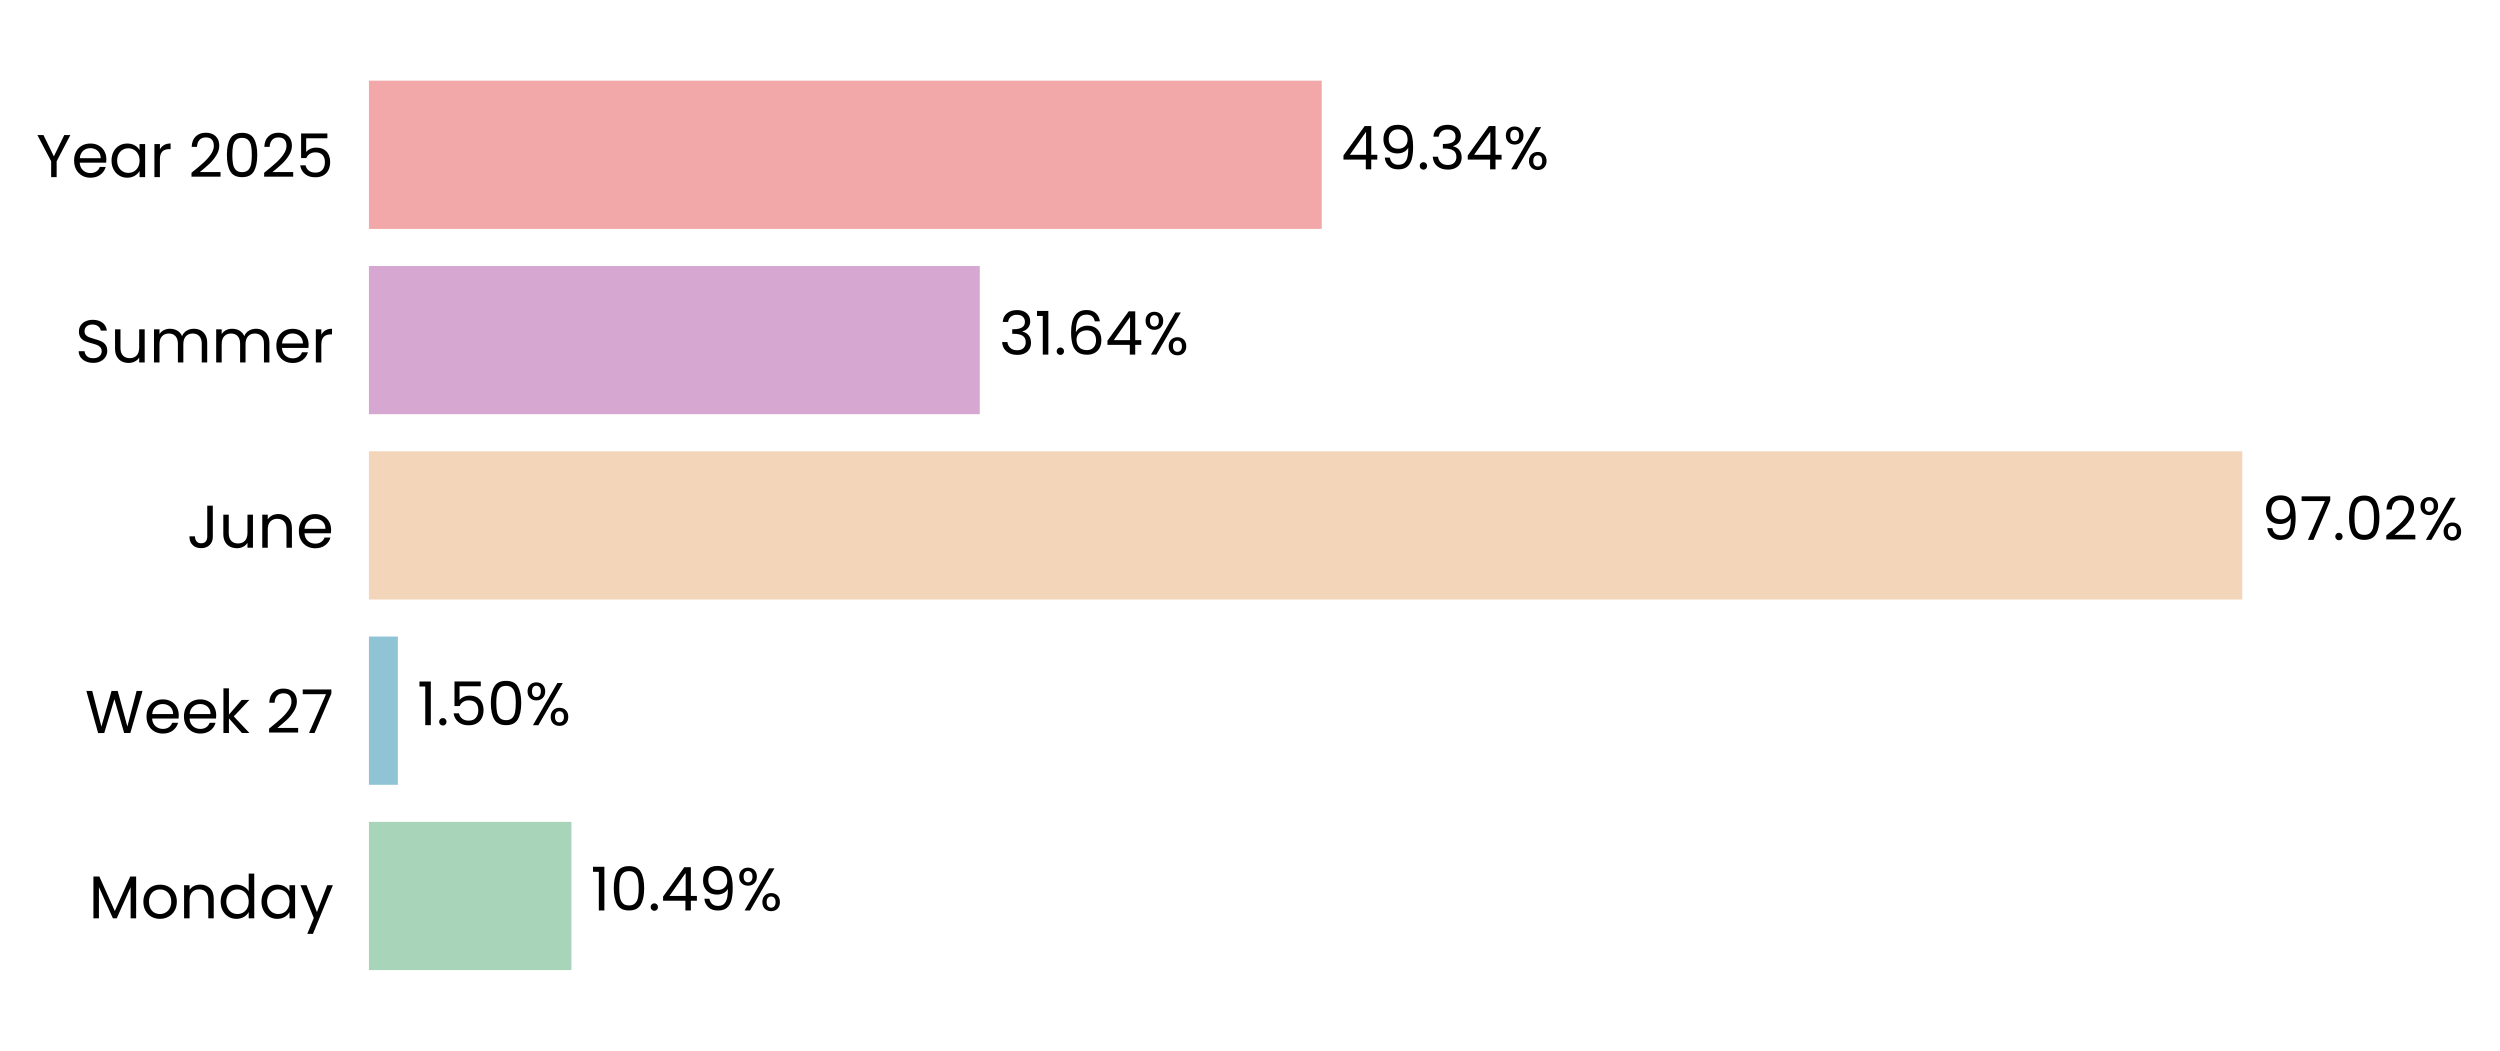
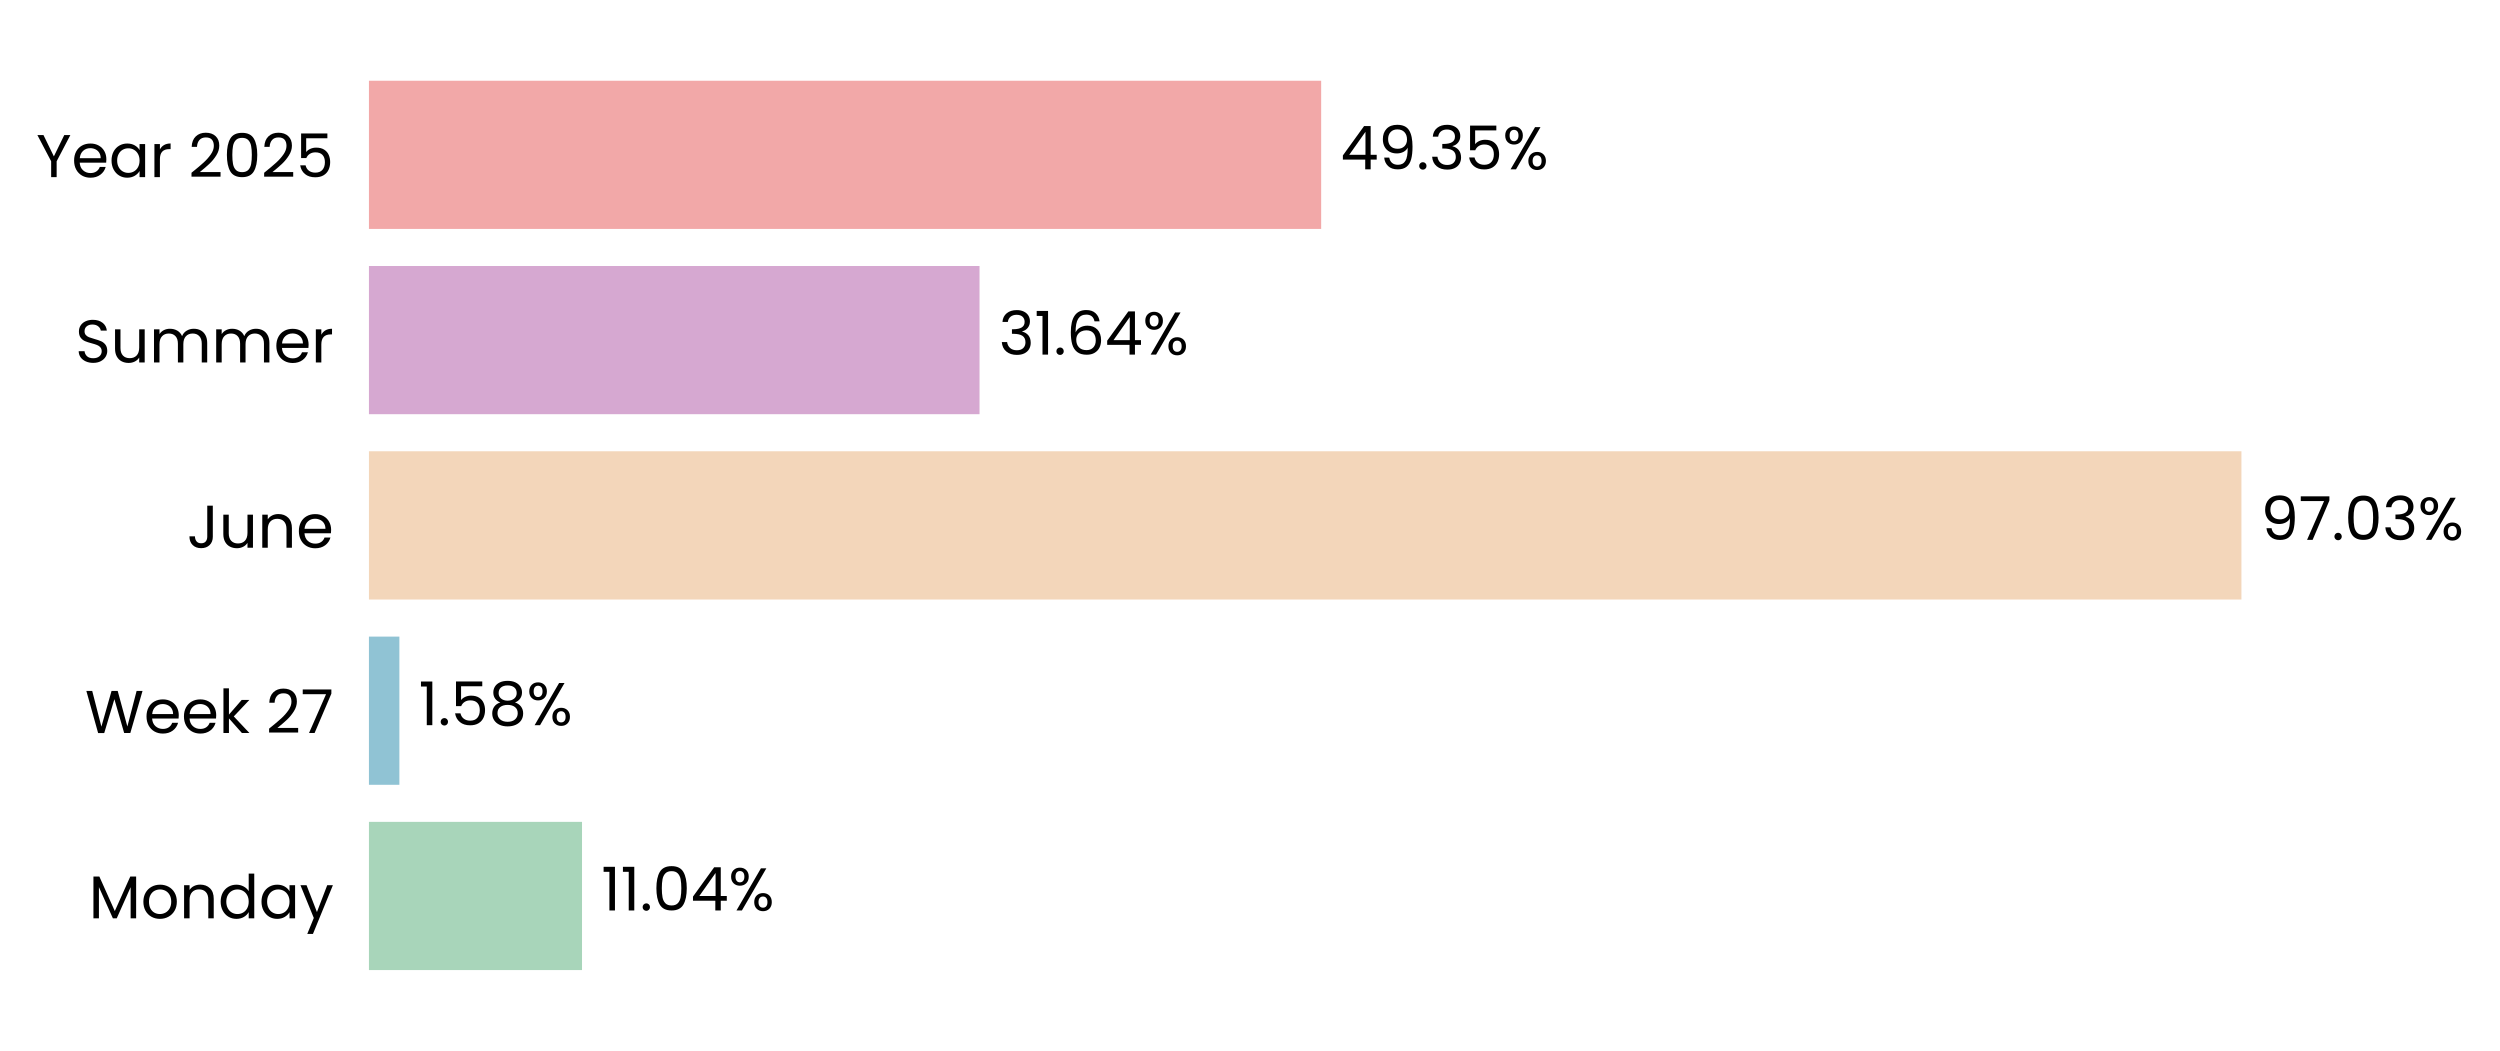
- <svg xmlns="http://www.w3.org/2000/svg" xmlns:xlink="http://www.w3.org/1999/xlink" width="496.774pt" height="208.8pt" viewBox="0 0 496.774 208.8" version="1.1">
+ <svg xmlns="http://www.w3.org/2000/svg" xmlns:xlink="http://www.w3.org/1999/xlink" width="496.766pt" height="208.8pt" viewBox="0 0 496.766 208.8" version="1.1">
  <defs>
    <style type="text/css">*{stroke-linejoin: round; stroke-linecap: butt}</style>
  </defs>
  <g id="figure_1">
    <g id="patch_1">
-       <path d="M 0 208.8  L 496.774 208.8  L 496.774 0  L 0 0  L 0 208.8  z " style="fill: none" />
+       <path d="M 0 208.8  L 496.766 208.8  L 496.766 0  L 0 0  L 0 208.8  z " style="fill: none" />
    </g>
    <g id="axes_1">
      <g id="patch_2">
-         <path d="M 73.311 201.6  L 457.01 201.6  L 457.01 7.2  L 73.311 7.2  L 73.311 201.6  z " style="fill: none" />
+         <path d="M 73.311 201.6  L 456.758 201.6  L 456.758 7.2  L 73.311 7.2  L 73.311 201.6  z " style="fill: none" />
      </g>
      <g id="patch_3">
-         <path d="M 73.311 192.764  L 113.546 192.764  L 113.546 163.309  L 73.311 163.309  z " clip-path="url(#pcc325c317a)" style="fill: #a8d5ba" />
+         <path d="M 73.311 192.764  L 115.65 192.764  L 115.65 163.309  L 73.311 163.309  z " clip-path="url(#p64cef258d1)" style="fill: #a8d5ba" />
      </g>
      <g id="patch_4">
-         <path d="M 73.311 155.945  L 79.059 155.945  L 79.059 126.491  L 73.311 126.491  z " clip-path="url(#pcc325c317a)" style="fill: #90c3d4" />
+         <path d="M 73.311 155.945  L 79.36 155.945  L 79.36 126.491  L 73.311 126.491  z " clip-path="url(#p64cef258d1)" style="fill: #90c3d4" />
      </g>
      <g id="patch_5">
-         <path d="M 73.311 119.127  L 445.561 119.127  L 445.561 89.673  L 73.311 89.673  z " clip-path="url(#pcc325c317a)" style="fill: #f3d6ba" />
+         <path d="M 73.311 119.127  L 445.387 119.127  L 445.387 89.673  L 73.311 89.673  z " clip-path="url(#p64cef258d1)" style="fill: #f3d6ba" />
      </g>
      <g id="patch_6">
-         <path d="M 73.311 82.309  L 194.697 82.309  L 194.697 52.855  L 73.311 52.855  z " clip-path="url(#pcc325c317a)" style="fill: #d6a8d1" />
+         <path d="M 73.311 82.309  L 194.64 82.309  L 194.64 52.855  L 73.311 52.855  z " clip-path="url(#p64cef258d1)" style="fill: #d6a8d1" />
      </g>
      <g id="patch_7">
-         <path d="M 73.311 45.491  L 262.643 45.491  L 262.643 16.036  L 73.311 16.036  z " clip-path="url(#pcc325c317a)" style="fill: #f2a8a8" />
+         <path d="M 73.311 45.491  L 262.524 45.491  L 262.524 16.036  L 73.311 16.036  z " clip-path="url(#p64cef258d1)" style="fill: #f2a8a8" />
      </g>
      <g id="matplotlib.axis_1">
        <g id="ytick_1">
          <g id="text_1">
            <g transform="translate(17.64187 182.4764) scale(0.12 -0.12)">
              <defs>
                <path id="Poppins-Regular-4d" d="M 5018 4429  L 5018 0  L 4435 0  L 4435 3302  L 2963 0  L 2554 0  L 1075 3309  L 1075 0  L 493 0  L 493 4429  L 1120 4429  L 2758 768  L 4397 4429  L 5018 4429  z " transform="scale(0.015625)" />
                <path id="Poppins-Regular-6f" d="M 2022 -58  Q 1530 -58 1130 166  Q 730 390 502 803  Q 275 1216 275 1760  Q 275 2298 508 2710  Q 742 3123 1145 3344  Q 1549 3565 2048 3565  Q 2547 3565 2950 3344  Q 3354 3123 3587 2713  Q 3821 2304 3821 1760  Q 3821 1216 3581 803  Q 3341 390 2931 166  Q 2522 -58 2022 -58  z M 2022 454  Q 2336 454 2611 601  Q 2886 749 3056 1043  Q 3226 1338 3226 1760  Q 3226 2182 3059 2476  Q 2893 2771 2624 2915  Q 2355 3059 2042 3059  Q 1722 3059 1456 2915  Q 1190 2771 1030 2476  Q 870 2182 870 1760  Q 870 1331 1027 1036  Q 1184 742 1446 598  Q 1709 454 2022 454  z " transform="scale(0.015625)" />
                <path id="Poppins-Regular-6e" d="M 2202 3571  Q 2842 3571 3238 3184  Q 3635 2797 3635 2067  L 3635 0  L 3059 0  L 3059 1984  Q 3059 2509 2796 2787  Q 2534 3066 2080 3066  Q 1619 3066 1347 2778  Q 1075 2490 1075 1939  L 1075 0  L 493 0  L 493 3507  L 1075 3507  L 1075 3008  Q 1248 3277 1545 3424  Q 1843 3571 2202 3571  z " transform="scale(0.015625)" />
                <path id="Poppins-Regular-64" d="M 275 1766  Q 275 2304 492 2710  Q 710 3117 1091 3341  Q 1472 3565 1946 3565  Q 2355 3565 2707 3376  Q 3059 3187 3245 2880  L 3245 4736  L 3834 4736  L 3834 0  L 3245 0  L 3245 659  Q 3072 346 2733 144  Q 2394 -58 1939 -58  Q 1472 -58 1091 172  Q 710 403 492 819  Q 275 1235 275 1766  z M 3245 1760  Q 3245 2157 3085 2451  Q 2925 2746 2653 2902  Q 2381 3059 2054 3059  Q 1728 3059 1459 2905  Q 1190 2752 1030 2457  Q 870 2163 870 1766  Q 870 1363 1030 1065  Q 1190 768 1459 611  Q 1728 454 2054 454  Q 2381 454 2653 611  Q 2925 768 3085 1065  Q 3245 1363 3245 1760  z " transform="scale(0.015625)" />
                <path id="Poppins-Regular-61" d="M 275 1766  Q 275 2304 492 2710  Q 710 3117 1091 3341  Q 1472 3565 1939 3565  Q 2400 3565 2739 3366  Q 3078 3168 3245 2867  L 3245 3507  L 3834 3507  L 3834 0  L 3245 0  L 3245 653  Q 3072 346 2729 144  Q 2387 -58 1933 -58  Q 1466 -58 1088 172  Q 710 403 492 819  Q 275 1235 275 1766  z M 3245 1760  Q 3245 2157 3085 2451  Q 2925 2746 2653 2902  Q 2381 3059 2054 3059  Q 1728 3059 1459 2905  Q 1190 2752 1030 2457  Q 870 2163 870 1766  Q 870 1363 1030 1065  Q 1190 768 1459 611  Q 1728 454 2054 454  Q 2381 454 2653 611  Q 2925 768 3085 1065  Q 3245 1363 3245 1760  z " transform="scale(0.015625)" />
                <path id="Poppins-Regular-79" d="M 3514 3507  L 1402 -1651  L 800 -1651  L 1491 38  L 77 3507  L 723 3507  L 1824 666  L 2912 3507  L 3514 3507  z " transform="scale(0.015625)" />
              </defs>
              <use xlink:href="#Poppins-Regular-4d" />
              <use xlink:href="#Poppins-Regular-6f" transform="translate(86.09999 0)" />
              <use xlink:href="#Poppins-Regular-6e" transform="translate(150.1 0)" />
              <use xlink:href="#Poppins-Regular-64" transform="translate(214.1 0)" />
              <use xlink:href="#Poppins-Regular-61" transform="translate(281.7 0)" />
              <use xlink:href="#Poppins-Regular-79" transform="translate(349.2999 0)" />
            </g>
          </g>
        </g>
        <g id="ytick_2">
          <g id="text_2">
            <g transform="translate(16.88437 145.6582) scale(0.12 -0.12)">
              <defs>
                <path id="Poppins-Regular-57" d="M 6099 4461  L 4806 0  L 4154 0  L 3117 3590  L 2042 0  L 1395 -6  L 147 4461  L 768 4461  L 1741 678  L 2816 4461  L 3469 4461  L 4493 691  L 5472 4461  L 6099 4461  z " transform="scale(0.015625)" />
                <path id="Poppins-Regular-65" d="M 3693 1888  Q 3693 1722 3674 1536  L 870 1536  Q 902 1018 1225 726  Q 1549 435 2010 435  Q 2387 435 2640 611  Q 2893 787 2995 1082  L 3622 1082  Q 3482 576 3059 259  Q 2637 -58 2010 -58  Q 1510 -58 1116 166  Q 723 390 499 803  Q 275 1216 275 1760  Q 275 2304 492 2713  Q 710 3123 1104 3344  Q 1498 3565 2010 3565  Q 2509 3565 2893 3347  Q 3277 3130 3485 2749  Q 3693 2368 3693 1888  z M 3091 2010  Q 3091 2342 2944 2582  Q 2797 2822 2544 2947  Q 2291 3072 1984 3072  Q 1542 3072 1232 2790  Q 922 2509 877 2010  L 3091 2010  z " transform="scale(0.015625)" />
                <path id="Poppins-Regular-6b" d="M 2451 0  L 1075 1549  L 1075 0  L 493 0  L 493 4736  L 1075 4736  L 1075 1952  L 2426 3507  L 3238 3507  L 1587 1760  L 3245 0  L 2451 0  z " transform="scale(0.015625)" />
                <path id="Poppins-Regular-20" transform="scale(0.015625)" />
                <path id="Poppins-Regular-32" d="M 326 467  Q 1139 1120 1600 1539  Q 2061 1958 2377 2416  Q 2694 2874 2694 3315  Q 2694 3731 2492 3971  Q 2291 4211 1843 4211  Q 1408 4211 1168 3939  Q 928 3667 909 3213  L 346 3213  Q 371 3930 780 4320  Q 1190 4710 1837 4710  Q 2496 4710 2883 4345  Q 3270 3981 3270 3341  Q 3270 2810 2953 2307  Q 2637 1805 2233 1424  Q 1830 1043 1203 538  L 3405 538  L 3405 51  L 326 51  L 326 467  z " transform="scale(0.015625)" />
                <path id="Poppins-Regular-37" d="M 3245 4173  L 1466 0  L 877 0  L 2682 4115  L 211 4115  L 211 4614  L 3245 4614  L 3245 4173  z " transform="scale(0.015625)" />
              </defs>
              <use xlink:href="#Poppins-Regular-57" />
              <use xlink:href="#Poppins-Regular-65" transform="translate(97.59999 0)" />
              <use xlink:href="#Poppins-Regular-65" transform="translate(159.6 0)" />
              <use xlink:href="#Poppins-Regular-6b" transform="translate(221.6 0)" />
              <use xlink:href="#Poppins-Regular-20" transform="translate(273.0999 0)" />
              <use xlink:href="#Poppins-Regular-32" transform="translate(299.7999 0)" />
              <use xlink:href="#Poppins-Regular-37" transform="translate(357.2999 0)" />
            </g>
          </g>
        </g>
        <g id="ytick_3">
          <g id="text_3">
            <g transform="translate(37.15125 108.84) scale(0.12 -0.12)">
              <defs>
                <path id="Poppins-Regular-4a" d="M 2739 4461  L 2739 1165  Q 2739 614 2400 284  Q 2061 -45 1504 -45  Q 941 -45 601 291  Q 262 627 262 1210  L 845 1210  Q 851 883 1014 678  Q 1178 474 1504 474  Q 1830 474 1990 669  Q 2150 864 2150 1165  L 2150 4461  L 2739 4461  z " transform="scale(0.015625)" />
                <path id="Poppins-Regular-75" d="M 3603 3507  L 3603 0  L 3021 0  L 3021 518  Q 2854 250 2556 99  Q 2259 -51 1901 -51  Q 1491 -51 1164 118  Q 838 288 649 627  Q 461 966 461 1453  L 461 3507  L 1037 3507  L 1037 1530  Q 1037 1011 1299 732  Q 1562 454 2016 454  Q 2483 454 2752 742  Q 3021 1030 3021 1581  L 3021 3507  L 3603 3507  z " transform="scale(0.015625)" />
              </defs>
              <use xlink:href="#Poppins-Regular-4a" />
              <use xlink:href="#Poppins-Regular-75" transform="translate(52.99999 0)" />
              <use xlink:href="#Poppins-Regular-6e" transform="translate(117 0)" />
              <use xlink:href="#Poppins-Regular-65" transform="translate(181 0)" />
            </g>
          </g>
        </g>
        <g id="ytick_4">
          <g id="text_4">
            <g transform="translate(14.95125 72.02182) scale(0.12 -0.12)">
              <defs>
                <path id="Poppins-Regular-53" d="M 1907 -45  Q 1466 -45 1117 112  Q 768 269 569 547  Q 371 826 365 1190  L 986 1190  Q 1018 877 1245 662  Q 1472 448 1907 448  Q 2323 448 2563 656  Q 2803 864 2803 1190  Q 2803 1446 2662 1606  Q 2522 1766 2310 1849  Q 2099 1933 1741 2029  Q 1299 2144 1033 2259  Q 768 2374 579 2620  Q 390 2867 390 3283  Q 390 3648 576 3929  Q 762 4211 1098 4364  Q 1434 4518 1869 4518  Q 2496 4518 2896 4204  Q 3296 3891 3347 3373  L 2707 3373  Q 2675 3629 2438 3824  Q 2202 4019 1811 4019  Q 1446 4019 1216 3830  Q 986 3642 986 3302  Q 986 3059 1123 2905  Q 1261 2752 1462 2672  Q 1664 2592 2029 2490  Q 2470 2368 2739 2249  Q 3008 2131 3200 1884  Q 3392 1638 3392 1216  Q 3392 890 3219 602  Q 3046 314 2707 134  Q 2368 -45 1907 -45  z " transform="scale(0.015625)" />
                <path id="Poppins-Regular-6d" d="M 4710 3571  Q 5120 3571 5440 3401  Q 5760 3232 5945 2893  Q 6131 2554 6131 2067  L 6131 0  L 5555 0  L 5555 1984  Q 5555 2509 5296 2787  Q 5037 3066 4595 3066  Q 4141 3066 3872 2774  Q 3603 2483 3603 1933  L 3603 0  L 3027 0  L 3027 1984  Q 3027 2509 2768 2787  Q 2509 3066 2067 3066  Q 1613 3066 1344 2774  Q 1075 2483 1075 1933  L 1075 0  L 493 0  L 493 3507  L 1075 3507  L 1075 3002  Q 1248 3277 1539 3424  Q 1830 3571 2182 3571  Q 2624 3571 2963 3372  Q 3302 3174 3469 2790  Q 3616 3162 3955 3366  Q 4294 3571 4710 3571  z " transform="scale(0.015625)" />
                <path id="Poppins-Regular-72" d="M 1075 2938  Q 1229 3238 1513 3404  Q 1798 3571 2208 3571  L 2208 2970  L 2054 2970  Q 1075 2970 1075 1907  L 1075 0  L 493 0  L 493 3507  L 1075 3507  L 1075 2938  z " transform="scale(0.015625)" />
              </defs>
              <use xlink:href="#Poppins-Regular-53" />
              <use xlink:href="#Poppins-Regular-75" transform="translate(58.7 0)" />
              <use xlink:href="#Poppins-Regular-6d" transform="translate(122.7 0)" />
              <use xlink:href="#Poppins-Regular-6d" transform="translate(225.7 0)" />
              <use xlink:href="#Poppins-Regular-65" transform="translate(328.7 0)" />
              <use xlink:href="#Poppins-Regular-72" transform="translate(390.6999 0)" />
            </g>
          </g>
        </g>
        <g id="ytick_5">
          <g id="text_5">
            <g transform="translate(7.2 35.20364) scale(0.12 -0.12)">
              <defs>
                <path id="Poppins-Regular-59" d="M 3616 4461  L 2163 1683  L 2163 0  L 1581 0  L 1581 1683  L 122 4461  L 768 4461  L 1869 2202  L 2970 4461  L 3616 4461  z " transform="scale(0.015625)" />
                <path id="Poppins-Regular-30" d="M 397 2362  Q 397 3462 755 4080  Q 1114 4698 2010 4698  Q 2899 4698 3257 4080  Q 3616 3462 3616 2362  Q 3616 1242 3257 621  Q 2899 0 2010 0  Q 1114 0 755 621  Q 397 1242 397 2362  z M 3040 2362  Q 3040 2918 2966 3305  Q 2893 3693 2665 3929  Q 2438 4166 2010 4166  Q 1574 4166 1347 3929  Q 1120 3693 1046 3305  Q 973 2918 973 2362  Q 973 1786 1046 1395  Q 1120 1005 1347 768  Q 1574 531 2010 531  Q 2438 531 2665 768  Q 2893 1005 2966 1395  Q 3040 1786 3040 2362  z " transform="scale(0.015625)" />
                <path id="Poppins-Regular-35" d="M 3347 4122  L 1101 4122  L 1101 2662  Q 1248 2867 1536 2998  Q 1824 3130 2157 3130  Q 2688 3130 3021 2909  Q 3354 2688 3498 2339  Q 3642 1990 3642 1600  Q 3642 1139 3469 774  Q 3296 410 2941 198  Q 2586 -13 2061 -13  Q 1389 -13 973 332  Q 557 678 467 1254  L 1037 1254  Q 1120 890 1389 685  Q 1658 480 2067 480  Q 2573 480 2829 784  Q 3085 1088 3085 1587  Q 3085 2086 2829 2358  Q 2573 2630 2074 2630  Q 1734 2630 1481 2467  Q 1229 2304 1114 2022  L 563 2022  L 563 4634  L 3347 4634  L 3347 4122  z " transform="scale(0.015625)" />
              </defs>
              <use xlink:href="#Poppins-Regular-59" />
              <use xlink:href="#Poppins-Regular-65" transform="translate(58.39999 0)" />
              <use xlink:href="#Poppins-Regular-61" transform="translate(120.4 0)" />
              <use xlink:href="#Poppins-Regular-72" transform="translate(188 0)" />
              <use xlink:href="#Poppins-Regular-20" transform="translate(225.3 0)" />
              <use xlink:href="#Poppins-Regular-32" transform="translate(252 0)" />
              <use xlink:href="#Poppins-Regular-30" transform="translate(309.4999 0)" />
              <use xlink:href="#Poppins-Regular-32" transform="translate(372.2999 0)" />
              <use xlink:href="#Poppins-Regular-35" transform="translate(429.7999 0)" />
            </g>
          </g>
        </g>
      </g>
      <g id="text_6">
-         <g transform="translate(117.3833 180.9164) scale(0.12 -0.12)">
+         <g transform="translate(119.4846 180.9164) scale(0.12 -0.12)">
          <defs>
            <path id="Poppins-Regular-31" d="M 243 4096  L 243 4627  L 1446 4627  L 1446 0  L 858 0  L 858 4096  L 243 4096  z " transform="scale(0.015625)" />
            <path id="Poppins-Regular-2e" d="M 678 -38  Q 512 -38 397 77  Q 282 192 282 358  Q 282 525 397 640  Q 512 755 678 755  Q 838 755 950 640  Q 1062 525 1062 358  Q 1062 192 950 77  Q 838 -38 678 -38  z " transform="scale(0.015625)" />
            <path id="Poppins-Regular-34" d="M 256 1030  L 256 1472  L 2502 4582  L 3200 4582  L 3200 1536  L 3840 1536  L 3840 1030  L 3200 1030  L 3200 0  L 2624 0  L 2624 1030  L 256 1030  z M 2650 3974  L 928 1536  L 2650 1536  L 2650 3974  z " transform="scale(0.015625)" />
-             <path id="Poppins-Regular-39" d="M 1146 1242  Q 1210 877 1443 678  Q 1677 480 2074 480  Q 2605 480 2857 896  Q 3110 1312 3098 2298  Q 2963 2010 2649 1846  Q 2336 1683 1952 1683  Q 1523 1683 1187 1859  Q 851 2035 659 2374  Q 467 2714 467 3194  Q 467 3878 864 4297  Q 1261 4717 1990 4717  Q 2886 4717 3248 4134  Q 3610 3552 3610 2400  Q 3610 1594 3466 1069  Q 3322 544 2979 269  Q 2637 -6 2042 -6  Q 1389 -6 1024 346  Q 659 698 608 1242  L 1146 1242  z M 2048 2176  Q 2477 2176 2752 2441  Q 3027 2707 3027 3162  Q 3027 3642 2758 3936  Q 2490 4230 2003 4230  Q 1555 4230 1289 3948  Q 1024 3667 1024 3206  Q 1024 2739 1286 2457  Q 1549 2176 2048 2176  z " transform="scale(0.015625)" />
            <path id="Poppins-Regular-25" d="M 269 3584  Q 269 4019 531 4278  Q 794 4538 1203 4538  Q 1613 4538 1875 4278  Q 2138 4019 2138 3584  Q 2138 3142 1875 2883  Q 1613 2624 1203 2624  Q 794 2624 531 2883  Q 269 3142 269 3584  z M 4006 4467  L 1414 0  L 838 0  L 3430 4467  L 4006 4467  z M 1203 4179  Q 986 4179 861 4028  Q 736 3878 736 3584  Q 736 3290 861 3136  Q 986 2982 1203 2982  Q 1421 2982 1549 3139  Q 1677 3296 1677 3584  Q 1677 3878 1549 4028  Q 1421 4179 1203 4179  z M 2720 883  Q 2720 1325 2982 1584  Q 3245 1843 3654 1843  Q 4064 1843 4323 1584  Q 4582 1325 4582 883  Q 4582 448 4323 185  Q 4064 -77 3654 -77  Q 3245 -77 2982 182  Q 2720 442 2720 883  z M 3648 1478  Q 3430 1478 3302 1328  Q 3174 1178 3174 883  Q 3174 595 3302 444  Q 3430 294 3648 294  Q 3866 294 3994 444  Q 4122 595 4122 883  Q 4122 1178 3994 1328  Q 3866 1478 3648 1478  z " transform="scale(0.015625)" />
          </defs>
          <use xlink:href="#Poppins-Regular-31" />
-           <use xlink:href="#Poppins-Regular-30" transform="translate(31.99998 0)" />
-           <use xlink:href="#Poppins-Regular-2e" transform="translate(94.79997 0)" />
-           <use xlink:href="#Poppins-Regular-34" transform="translate(115.8 0)" />
-           <use xlink:href="#Poppins-Regular-39" transform="translate(178.7 0)" />
-           <use xlink:href="#Poppins-Regular-25" transform="translate(241.6999 0)" />
+           <use xlink:href="#Poppins-Regular-31" transform="translate(31.99998 0)" />
+           <use xlink:href="#Poppins-Regular-2e" transform="translate(63.99997 0)" />
+           <use xlink:href="#Poppins-Regular-30" transform="translate(84.99995 0)" />
+           <use xlink:href="#Poppins-Regular-34" transform="translate(147.7999 0)" />
+           <use xlink:href="#Poppins-Regular-25" transform="translate(210.6999 0)" />
        </g>
      </g>
      <g id="text_7">
-         <g transform="translate(82.89611 144.0982) scale(0.12 -0.12)">
+         <g transform="translate(83.19412 144.0982) scale(0.12 -0.12)">
+           <defs>
+             <path id="Poppins-Regular-38" d="M 1242 2406  Q 883 2547 691 2816  Q 499 3085 499 3469  Q 499 3814 672 4092  Q 845 4371 1187 4534  Q 1530 4698 2016 4698  Q 2502 4698 2844 4534  Q 3187 4371 3363 4092  Q 3539 3814 3539 3469  Q 3539 3098 3340 2819  Q 3142 2541 2797 2406  Q 3194 2285 3427 1981  Q 3661 1677 3661 1248  Q 3661 832 3456 521  Q 3251 211 2876 41  Q 2502 -128 2016 -128  Q 1530 -128 1162 41  Q 794 211 589 521  Q 384 832 384 1248  Q 384 1677 614 1984  Q 845 2291 1242 2406  z M 2976 3398  Q 2976 3789 2720 4000  Q 2464 4211 2016 4211  Q 1574 4211 1318 4000  Q 1062 3789 1062 3392  Q 1062 3034 1328 2816  Q 1594 2598 2016 2598  Q 2445 2598 2710 2819  Q 2976 3040 2976 3398  z M 2016 2150  Q 1542 2150 1241 1929  Q 941 1709 941 1267  Q 941 858 1232 608  Q 1523 358 2016 358  Q 2509 358 2797 608  Q 3085 858 3085 1267  Q 3085 1696 2790 1923  Q 2496 2150 2016 2150  z " transform="scale(0.015625)" />
+           </defs>
          <use xlink:href="#Poppins-Regular-31" />
          <use xlink:href="#Poppins-Regular-2e" transform="translate(31.99998 0)" />
          <use xlink:href="#Poppins-Regular-35" transform="translate(52.99997 0)" />
-           <use xlink:href="#Poppins-Regular-30" transform="translate(115.8 0)" />
-           <use xlink:href="#Poppins-Regular-25" transform="translate(178.5999 0)" />
+           <use xlink:href="#Poppins-Regular-38" transform="translate(115.8 0)" />
+           <use xlink:href="#Poppins-Regular-25" transform="translate(178.8999 0)" />
        </g>
      </g>
      <g id="text_8">
-         <g transform="translate(449.3982 107.28) scale(0.12 -0.12)">
+         <g transform="translate(449.2218 107.28) scale(0.12 -0.12)">
+           <defs>
+             <path id="Poppins-Regular-39" d="M 1146 1242  Q 1210 877 1443 678  Q 1677 480 2074 480  Q 2605 480 2857 896  Q 3110 1312 3098 2298  Q 2963 2010 2649 1846  Q 2336 1683 1952 1683  Q 1523 1683 1187 1859  Q 851 2035 659 2374  Q 467 2714 467 3194  Q 467 3878 864 4297  Q 1261 4717 1990 4717  Q 2886 4717 3248 4134  Q 3610 3552 3610 2400  Q 3610 1594 3466 1069  Q 3322 544 2979 269  Q 2637 -6 2042 -6  Q 1389 -6 1024 346  Q 659 698 608 1242  L 1146 1242  z M 2048 2176  Q 2477 2176 2752 2441  Q 3027 2707 3027 3162  Q 3027 3642 2758 3936  Q 2490 4230 2003 4230  Q 1555 4230 1289 3948  Q 1024 3667 1024 3206  Q 1024 2739 1286 2457  Q 1549 2176 2048 2176  z " transform="scale(0.015625)" />
+             <path id="Poppins-Regular-33" d="M 384 3462  Q 429 4051 838 4384  Q 1248 4717 1901 4717  Q 2336 4717 2653 4560  Q 2970 4403 3133 4134  Q 3296 3866 3296 3526  Q 3296 3130 3069 2842  Q 2842 2554 2477 2470  L 2477 2438  Q 2893 2336 3136 2035  Q 3379 1734 3379 1248  Q 3379 883 3212 592  Q 3046 301 2713 134  Q 2381 -32 1914 -32  Q 1235 -32 800 323  Q 365 678 314 1331  L 877 1331  Q 922 947 1190 704  Q 1459 461 1907 461  Q 2355 461 2588 694  Q 2822 928 2822 1299  Q 2822 1779 2502 1990  Q 2182 2202 1536 2202  L 1389 2202  L 1389 2688  L 1542 2688  Q 2131 2694 2432 2883  Q 2733 3072 2733 3469  Q 2733 3808 2512 4013  Q 2291 4218 1882 4218  Q 1485 4218 1241 4013  Q 998 3808 954 3462  L 384 3462  z " transform="scale(0.015625)" />
+           </defs>
          <use xlink:href="#Poppins-Regular-39" />
          <use xlink:href="#Poppins-Regular-37" transform="translate(62.99999 0)" />
          <use xlink:href="#Poppins-Regular-2e" transform="translate(117.6 0)" />
          <use xlink:href="#Poppins-Regular-30" transform="translate(138.6 0)" />
-           <use xlink:href="#Poppins-Regular-32" transform="translate(201.3999 0)" />
-           <use xlink:href="#Poppins-Regular-25" transform="translate(258.8999 0)" />
+           <use xlink:href="#Poppins-Regular-33" transform="translate(201.3999 0)" />
+           <use xlink:href="#Poppins-Regular-25" transform="translate(260.2999 0)" />
        </g>
      </g>
      <g id="text_9">
-         <g transform="translate(198.5341 70.46182) scale(0.12 -0.12)">
+         <g transform="translate(198.4749 70.46182) scale(0.12 -0.12)">
          <defs>
-             <path id="Poppins-Regular-33" d="M 384 3462  Q 429 4051 838 4384  Q 1248 4717 1901 4717  Q 2336 4717 2653 4560  Q 2970 4403 3133 4134  Q 3296 3866 3296 3526  Q 3296 3130 3069 2842  Q 2842 2554 2477 2470  L 2477 2438  Q 2893 2336 3136 2035  Q 3379 1734 3379 1248  Q 3379 883 3212 592  Q 3046 301 2713 134  Q 2381 -32 1914 -32  Q 1235 -32 800 323  Q 365 678 314 1331  L 877 1331  Q 922 947 1190 704  Q 1459 461 1907 461  Q 2355 461 2588 694  Q 2822 928 2822 1299  Q 2822 1779 2502 1990  Q 2182 2202 1536 2202  L 1389 2202  L 1389 2688  L 1542 2688  Q 2131 2694 2432 2883  Q 2733 3072 2733 3469  Q 2733 3808 2512 4013  Q 2291 4218 1882 4218  Q 1485 4218 1241 4013  Q 998 3808 954 3462  L 384 3462  z " transform="scale(0.015625)" />
            <path id="Poppins-Regular-36" d="M 2976 3526  Q 2835 4237 2099 4237  Q 1530 4237 1248 3798  Q 966 3360 973 2355  Q 1120 2688 1462 2877  Q 1805 3066 2227 3066  Q 2886 3066 3280 2656  Q 3674 2246 3674 1523  Q 3674 1088 3504 742  Q 3334 397 2992 192  Q 2650 -13 2163 -13  Q 1504 -13 1133 281  Q 762 576 614 1094  Q 467 1613 467 2374  Q 467 4723 2106 4723  Q 2733 4723 3091 4384  Q 3450 4045 3514 3526  L 2976 3526  z M 2106 2573  Q 1830 2573 1587 2461  Q 1344 2349 1193 2121  Q 1043 1894 1043 1568  Q 1043 1082 1324 778  Q 1606 474 2131 474  Q 2579 474 2844 752  Q 3110 1030 3110 1504  Q 3110 2003 2854 2288  Q 2598 2573 2106 2573  z " transform="scale(0.015625)" />
          </defs>
          <use xlink:href="#Poppins-Regular-33" />
          <use xlink:href="#Poppins-Regular-31" transform="translate(58.89999 0)" />
          <use xlink:href="#Poppins-Regular-2e" transform="translate(90.89998 0)" />
          <use xlink:href="#Poppins-Regular-36" transform="translate(111.9 0)" />
          <use xlink:href="#Poppins-Regular-34" transform="translate(175.3999 0)" />
          <use xlink:href="#Poppins-Regular-25" transform="translate(238.2999 0)" />
        </g>
      </g>
      <g id="text_10">
-         <g transform="translate(266.4798 33.64364) scale(0.12 -0.12)">
+         <g transform="translate(266.3586 33.64364) scale(0.12 -0.12)">
          <use xlink:href="#Poppins-Regular-34" />
          <use xlink:href="#Poppins-Regular-39" transform="translate(62.89999 0)" />
          <use xlink:href="#Poppins-Regular-2e" transform="translate(125.9 0)" />
          <use xlink:href="#Poppins-Regular-33" transform="translate(146.9 0)" />
-           <use xlink:href="#Poppins-Regular-34" transform="translate(205.8 0)" />
-           <use xlink:href="#Poppins-Regular-25" transform="translate(268.7 0)" />
+           <use xlink:href="#Poppins-Regular-35" transform="translate(205.8 0)" />
+           <use xlink:href="#Poppins-Regular-25" transform="translate(268.5999 0)" />
        </g>
      </g>
    </g>
  </g>
  <defs>
-     <clipPath id="pcc325c317a">
-       <rect x="73.311" y="7.2" width="383.699" height="194.4" />
+     <clipPath id="p64cef258d1">
+       <rect x="73.311" y="7.2" width="383.446" height="194.4" />
    </clipPath>
  </defs>
</svg>
